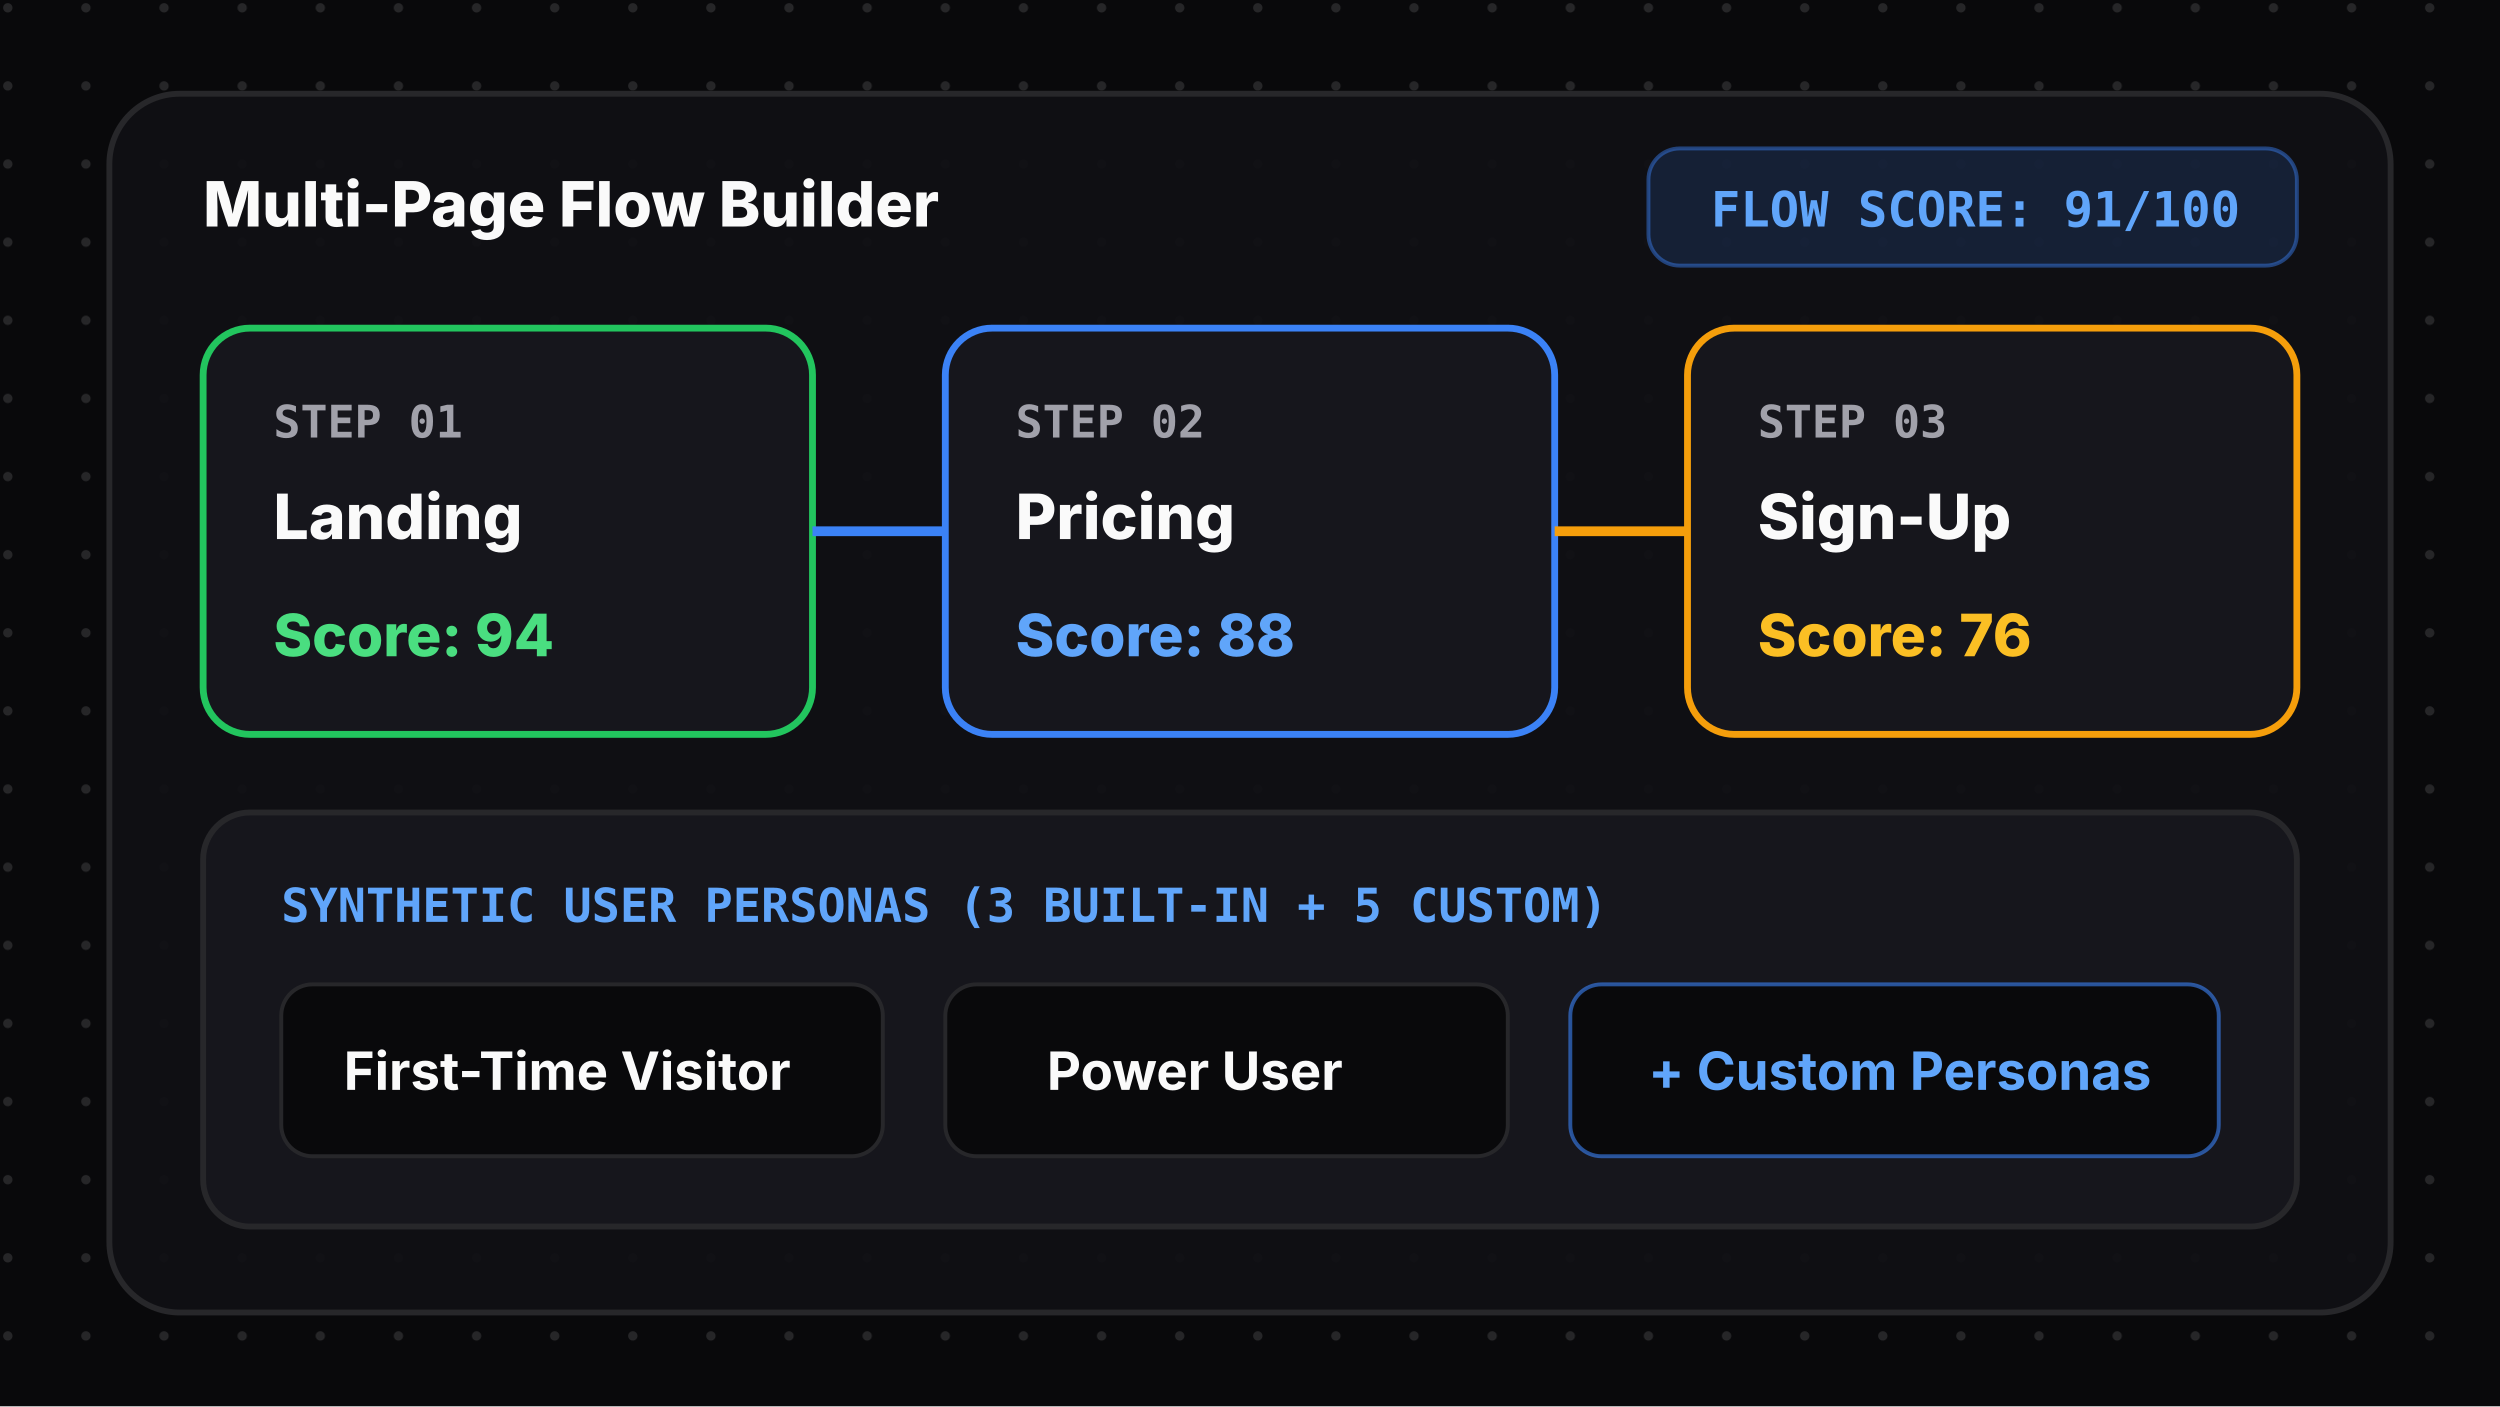
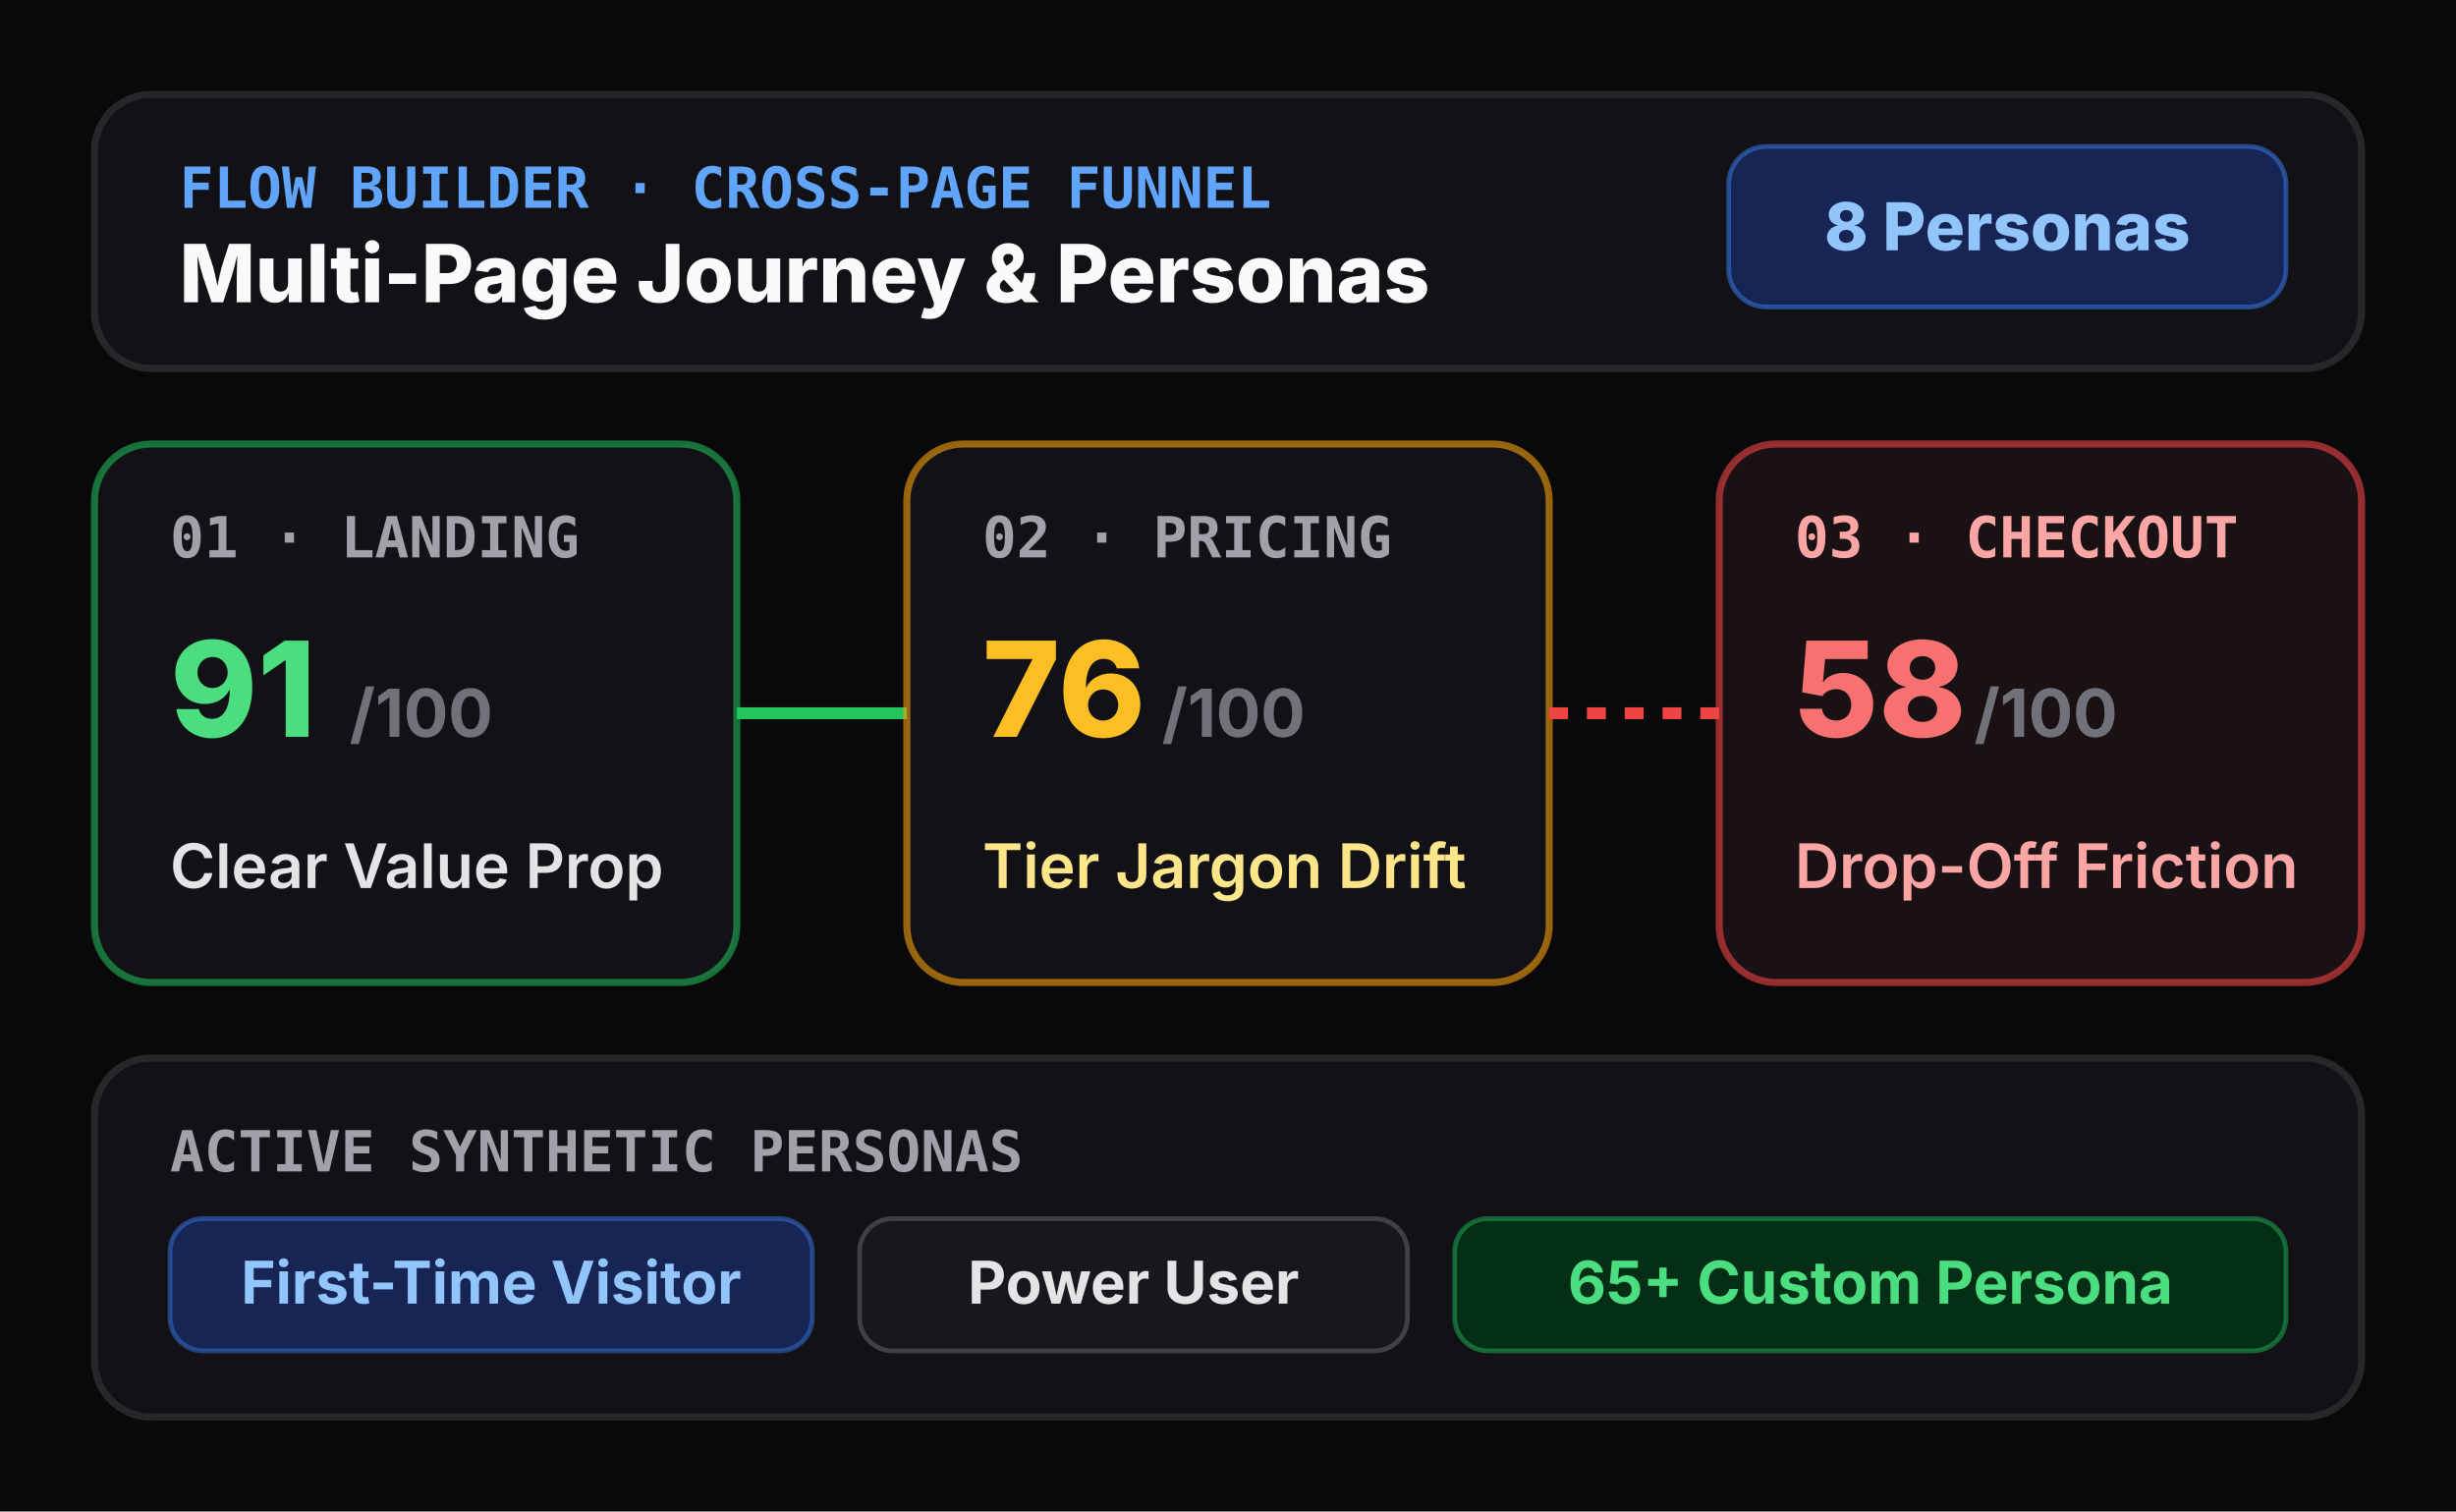
- <svg xmlns="http://www.w3.org/2000/svg" viewBox="0 0 640 360" width="640" height="360" fill="none">
-   <defs>
-     <pattern id="dotsFlow" width="20" height="20" patternUnits="userSpaceOnUse">
-       <circle cx="2" cy="2" r="1.2" fill="#ffffff" fill-opacity="0.12" />
-     </pattern>
-   </defs>
-   <rect width="640" height="360" fill="#09090b" />
-   <rect width="640" height="360" fill="url(#dotsFlow)" />
-   <rect x="28" y="24" width="584" height="312" rx="18" fill="#101014" fill-opacity="0.92" stroke="#27272a" stroke-width="1.5" />
-   <text x="52" y="58" fill="#fafafa" font-family="Inter, sans-serif" font-size="16" font-weight="800">Multi-Page Flow Builder</text>
-   <rect x="422" y="38" width="166" height="30" rx="8" fill="#3b82f6" fill-opacity="0.15" stroke="#3b82f6" stroke-opacity="0.45" />
-   <text x="438" y="58" fill="#60a5fa" font-family="SF Mono, monospace" font-size="12.5" font-weight="700">FLOW SCORE: 91/100</text>
-   <rect x="52" y="84" width="156" height="104" rx="12" fill="#16161c" stroke="#22c55e" stroke-width="1.75" />
-   <text x="70" y="112" fill="#a1a1aa" font-family="SF Mono, monospace" font-size="11.5" font-weight="700">STEP 01</text>
-   <text x="70" y="138" fill="#fafafa" font-family="Inter, sans-serif" font-size="16" font-weight="800">Landing</text>
-   <text x="70" y="168" fill="#4ade80" font-family="Inter, sans-serif" font-size="15" font-weight="800">Score: 94</text>
-   <line x1="208" y1="136" x2="242" y2="136" stroke="#3b82f6" stroke-width="2.5" />
-   <rect x="242" y="84" width="156" height="104" rx="12" fill="#16161c" stroke="#3b82f6" stroke-width="1.75" />
-   <text x="260" y="112" fill="#a1a1aa" font-family="SF Mono, monospace" font-size="11.5" font-weight="700">STEP 02</text>
-   <text x="260" y="138" fill="#fafafa" font-family="Inter, sans-serif" font-size="16" font-weight="800">Pricing</text>
-   <text x="260" y="168" fill="#60a5fa" font-family="Inter, sans-serif" font-size="15" font-weight="800">Score: 88</text>
-   <line x1="398" y1="136" x2="432" y2="136" stroke="#f59e0b" stroke-width="2.5" />
-   <rect x="432" y="84" width="156" height="104" rx="12" fill="#16161c" stroke="#f59e0b" stroke-width="1.75" />
-   <text x="450" y="112" fill="#a1a1aa" font-family="SF Mono, monospace" font-size="11.5" font-weight="700">STEP 03</text>
-   <text x="450" y="138" fill="#fafafa" font-family="Inter, sans-serif" font-size="16" font-weight="800">Sign-Up</text>
-   <text x="450" y="168" fill="#fbbf24" font-family="Inter, sans-serif" font-size="15" font-weight="800">Score: 76</text>
-   <rect x="52" y="208" width="536" height="106" rx="12" fill="#16161c" stroke="#27272a" stroke-width="1.5" />
-   <text x="72" y="236" fill="#60a5fa" font-family="SF Mono, monospace" font-size="12" font-weight="700">SYNTHETIC USER PERSONAS (3 BUILT-IN + 5 CUSTOM)</text>
-   <rect x="72" y="252" width="154" height="44" rx="8" fill="#09090b" stroke="#27272a" />
-   <text x="88" y="279" fill="#fafafa" font-family="Inter, sans-serif" font-size="13.5" font-weight="700">First-Time Visitor</text>
-   <rect x="242" y="252" width="144" height="44" rx="8" fill="#09090b" stroke="#27272a" />
-   <text x="268" y="279" fill="#fafafa" font-family="Inter, sans-serif" font-size="13.5" font-weight="700">Power User</text>
-   <rect x="402" y="252" width="166" height="44" rx="8" fill="#09090b" stroke="#3b82f6" stroke-opacity="0.6" />
-   <text x="422" y="279" fill="#60a5fa" font-family="Inter, sans-serif" font-size="13.5" font-weight="700">+ Custom Personas</text>
+ <svg xmlns="http://www.w3.org/2000/svg" viewBox="0 0 520 320" width="520" height="320" fill="none">
+   <rect width="520" height="320" fill="#09090B" />
+   <rect x="20" y="20" width="480" height="58" rx="12" fill="#121216" stroke="#27272A" stroke-width="1.5" />
+   <text x="38" y="44" fill="#60A5FA" font-family="ui-monospace, SFMono-Regular, monospace" font-size="12" font-weight="700">FLOW BUILDER · CROSS-PAGE FUNNEL</text>
+   <text x="38" y="64" fill="#FAFAFA" font-family="Inter, -apple-system, sans-serif" font-size="17" font-weight="800">Multi-Page Journey &amp; Personas</text>
+   <rect x="366" y="31" width="118" height="34" rx="8" fill="#172554" stroke="#3B82F6" stroke-opacity="0.5" />
+   <text x="425" y="53" text-anchor="middle" fill="#93C5FD" font-family="Inter, -apple-system, sans-serif" font-size="14" font-weight="800">8 Personas</text>
+   <rect x="20" y="94" width="136" height="114" rx="12" fill="#121216" stroke="#22C55E" stroke-opacity="0.55" stroke-width="1.5" />
+   <text x="36" y="118" fill="#A1A1AA" font-family="ui-monospace, SFMono-Regular, monospace" font-size="12" font-weight="700">01 · LANDING</text>
+   <text x="36" y="156" fill="#4ADE80" font-family="Inter, -apple-system, sans-serif" font-size="28" font-weight="800">91</text>
+   <text x="74" y="156" fill="#71717A" font-family="Inter, -apple-system, sans-serif" font-size="14" font-weight="700">/100</text>
+   <text x="36" y="188" fill="#E4E4E7" font-family="Inter, -apple-system, sans-serif" font-size="13" font-weight="600">Clear Value Prop</text>
+   <line x1="156" y1="151" x2="192" y2="151" stroke="#22C55E" stroke-width="2.5" />
+   <rect x="192" y="94" width="136" height="114" rx="12" fill="#121216" stroke="#F59E0B" stroke-opacity="0.6" stroke-width="1.5" />
+   <text x="208" y="118" fill="#A1A1AA" font-family="ui-monospace, SFMono-Regular, monospace" font-size="12" font-weight="700">02 · PRICING</text>
+   <text x="208" y="156" fill="#FBBF24" font-family="Inter, -apple-system, sans-serif" font-size="28" font-weight="800">76</text>
+   <text x="246" y="156" fill="#71717A" font-family="Inter, -apple-system, sans-serif" font-size="14" font-weight="700">/100</text>
+   <text x="208" y="188" fill="#FDE68A" font-family="Inter, -apple-system, sans-serif" font-size="13" font-weight="600">Tier Jargon Drift</text>
+   <line x1="328" y1="151" x2="364" y2="151" stroke="#EF4444" stroke-width="2.5" stroke-dasharray="4 4" />
+   <rect x="364" y="94" width="136" height="114" rx="12" fill="#1A1114" stroke="#EF4444" stroke-opacity="0.6" stroke-width="1.5" />
+   <text x="380" y="118" fill="#FCA5A5" font-family="ui-monospace, SFMono-Regular, monospace" font-size="12" font-weight="700">03 · CHECKOUT</text>
+   <text x="380" y="156" fill="#F87171" font-family="Inter, -apple-system, sans-serif" font-size="28" font-weight="800">58</text>
+   <text x="418" y="156" fill="#71717A" font-family="Inter, -apple-system, sans-serif" font-size="14" font-weight="700">/100</text>
+   <text x="380" y="188" fill="#FCA5A5" font-family="Inter, -apple-system, sans-serif" font-size="13" font-weight="600">Drop-Off Friction</text>
+   <rect x="20" y="224" width="480" height="76" rx="12" fill="#121216" stroke="#27272A" stroke-width="1.5" />
+   <text x="36" y="248" fill="#A1A1AA" font-family="ui-monospace, SFMono-Regular, monospace" font-size="12" font-weight="700">ACTIVE SYNTHETIC PERSONAS</text>
+   <rect x="36" y="258" width="136" height="28" rx="7" fill="#172554" stroke="#3B82F6" stroke-opacity="0.45" />
+   <text x="104" y="276" text-anchor="middle" fill="#93C5FD" font-family="Inter, -apple-system, sans-serif" font-size="12.5" font-weight="700">First-Time Visitor</text>
+   <rect x="182" y="258" width="116" height="28" rx="7" fill="#18181C" stroke="#3F3F46" />
+   <text x="240" y="276" text-anchor="middle" fill="#E4E4E7" font-family="Inter, -apple-system, sans-serif" font-size="12.5" font-weight="700">Power User</text>
+   <rect x="308" y="258" width="176" height="28" rx="7" fill="#052E16" stroke="#22C55E" stroke-opacity="0.45" />
+   <text x="396" y="276" text-anchor="middle" fill="#4ADE80" font-family="Inter, -apple-system, sans-serif" font-size="12.5" font-weight="700">65+ Custom Persona</text>
</svg>
